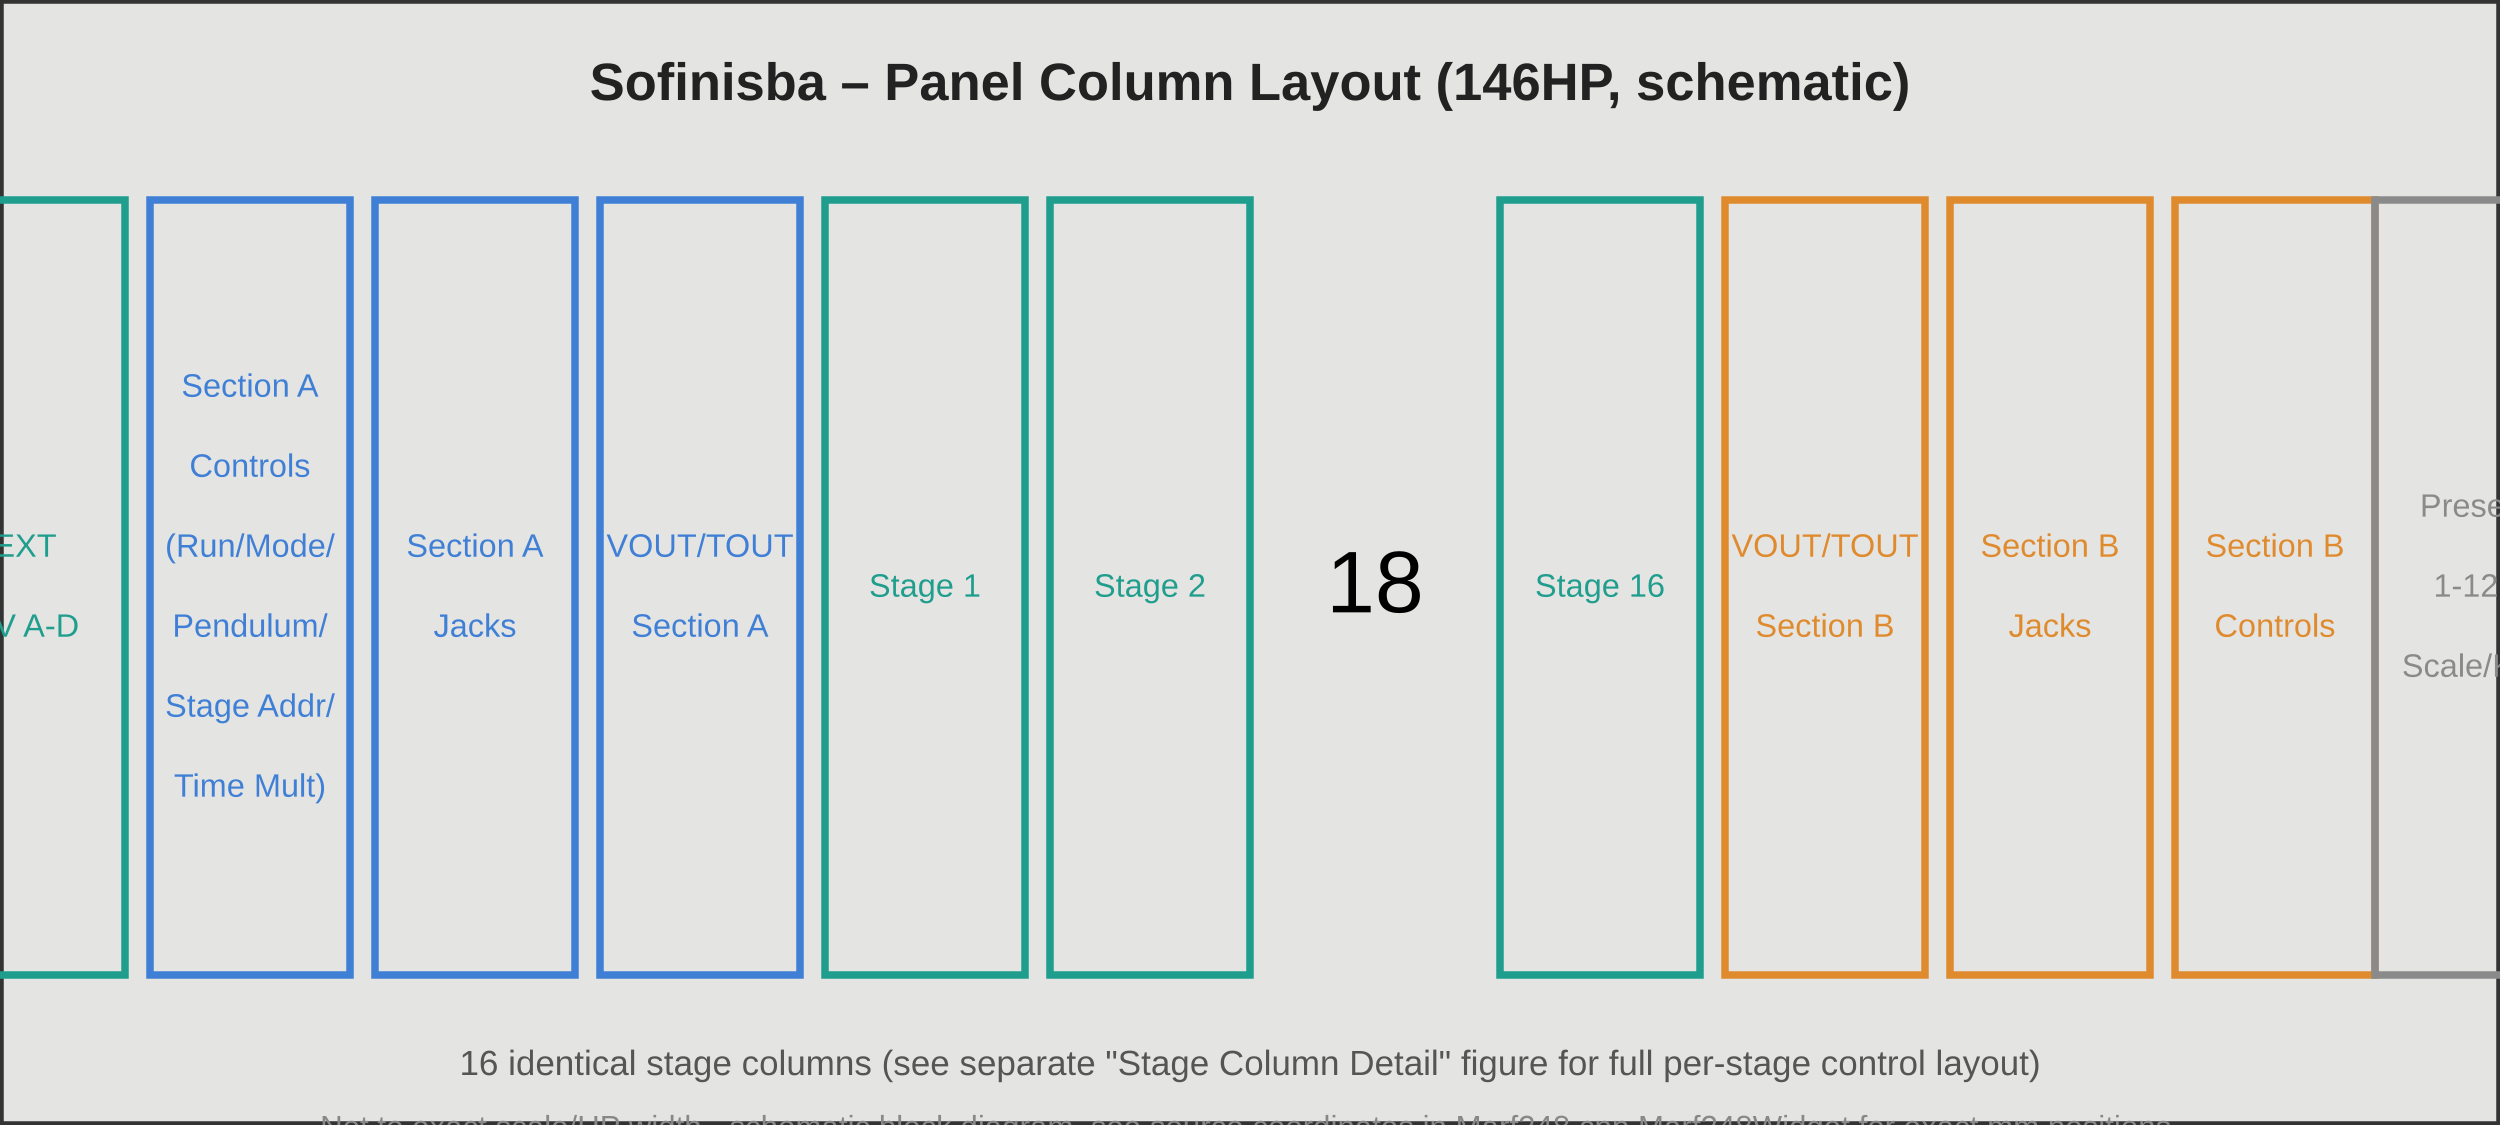
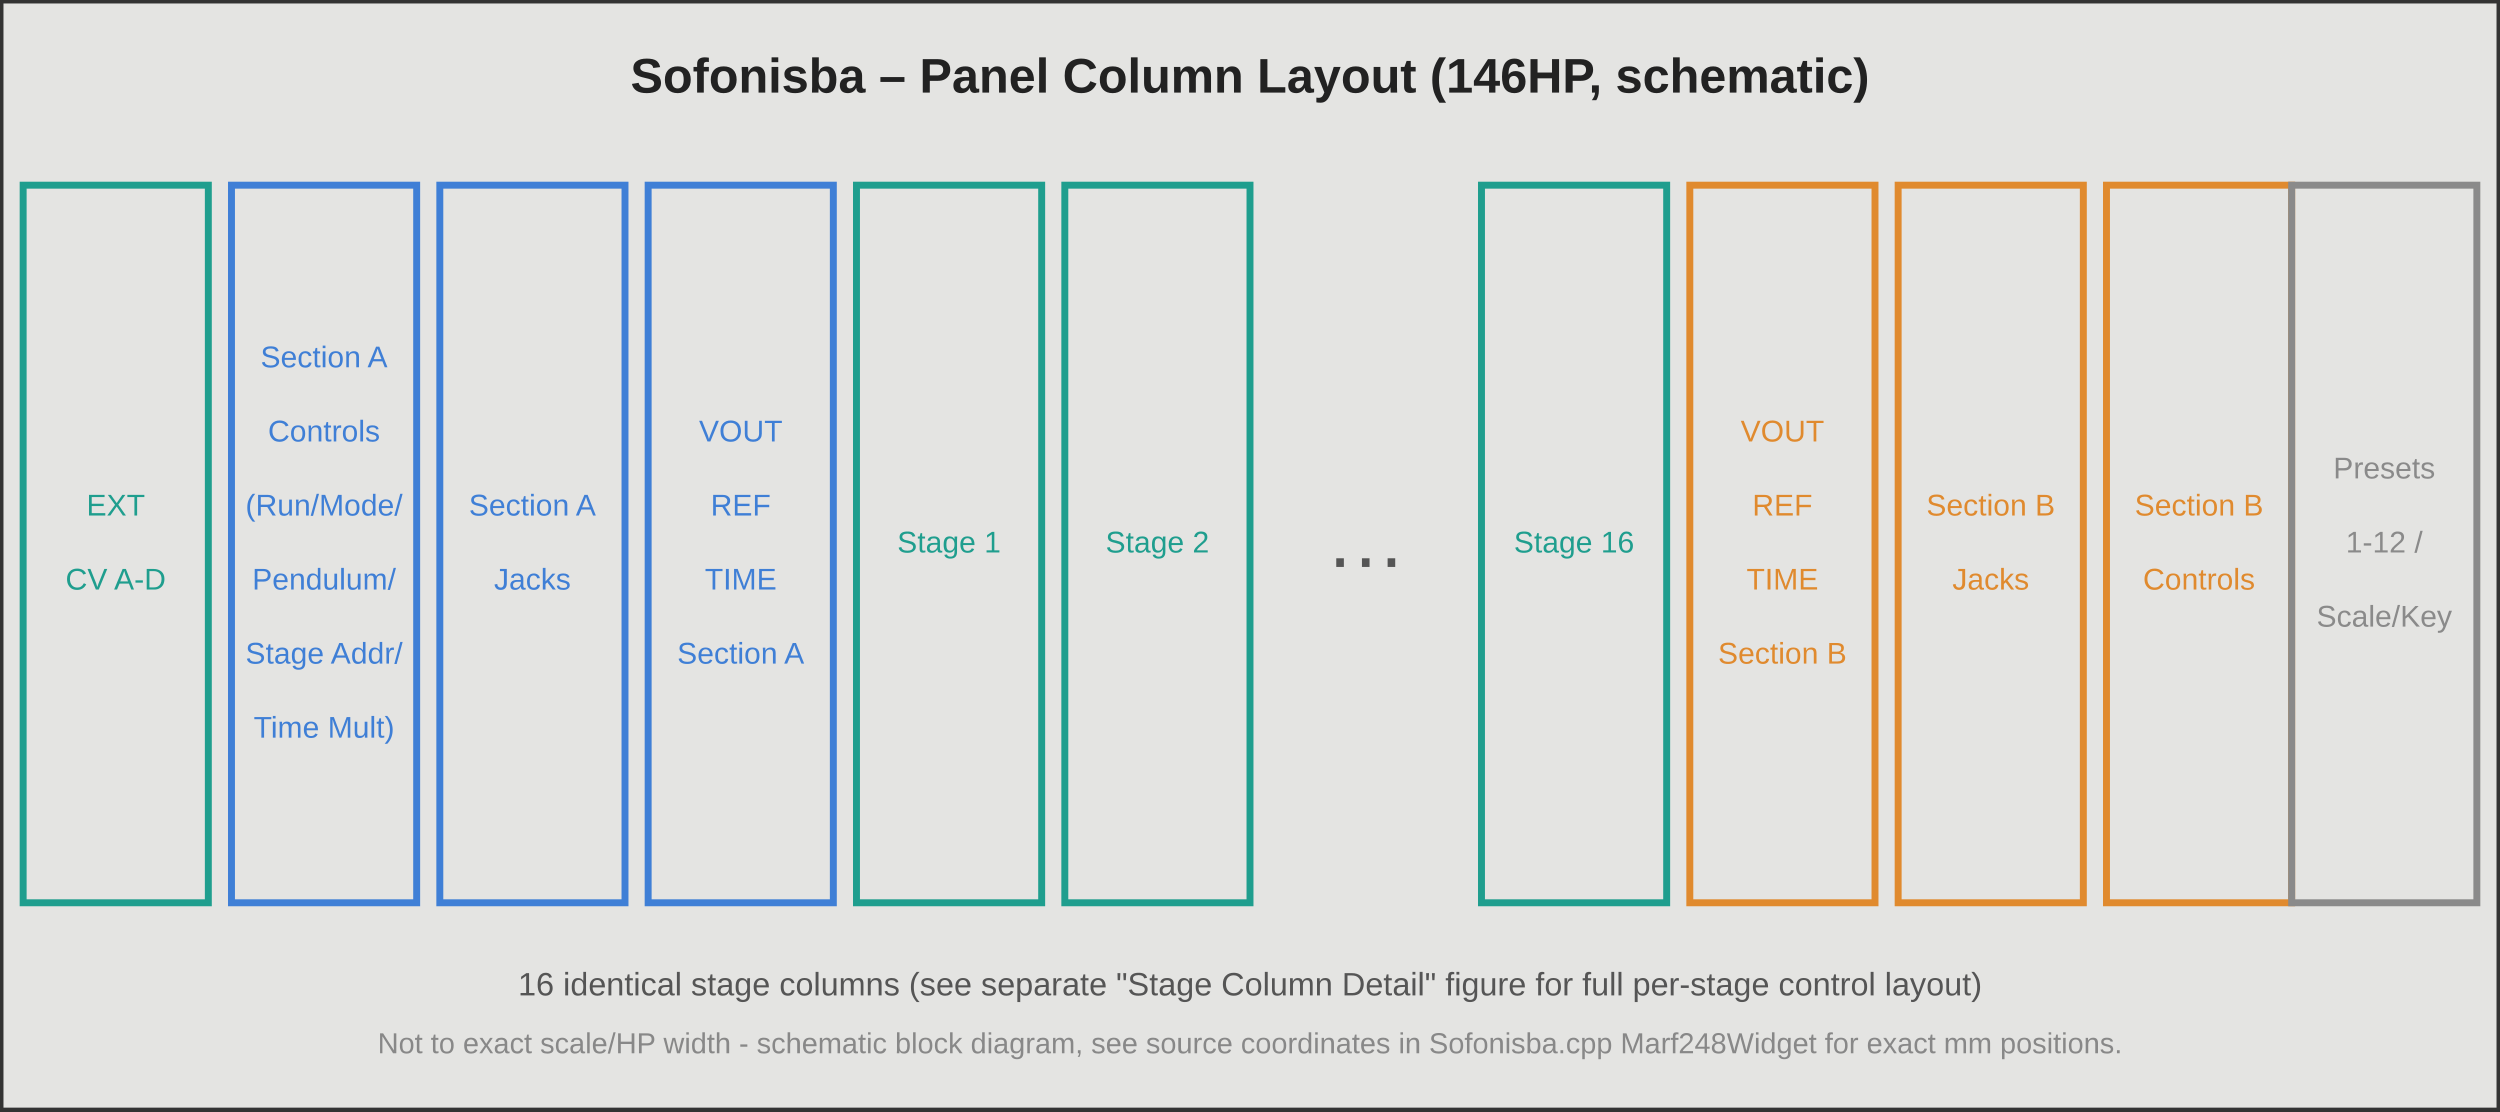
- <svg xmlns="http://www.w3.org/2000/svg" viewBox="0 0 200 90" width="800" height="360" font-family="Arial, Helvetica, sans-serif" version="1.1" id="svg28">
+ <svg xmlns="http://www.w3.org/2000/svg" viewBox="-8 0 216 96" width="864" height="384" font-family="Arial, Helvetica, sans-serif" version="1.1" id="svg28">
  <defs id="defs28" />
-   <rect x="0" y="0" width="200" height="90" fill="#e4e4e2" stroke="#333333" stroke-width="0.6" id="rect1" />
-   <text x="100" y="8" font-size="4.2px" fill="#222222" text-anchor="middle" font-weight="bold" id="text1">Sofinisba – Panel Column Layout (146HP, schematic)</text>
+   <rect x="-8" y="0" width="216" height="96" fill="#e4e4e2" stroke="#333333" stroke-width="0.6" id="rect1" />
+   <text x="100" y="8" font-size="4.2px" fill="#222222" text-anchor="middle" font-weight="bold" id="text1">Sofonisba – Panel Column Layout (146HP, schematic)</text>
  <rect x="-6.0" y="16" width="16" height="62" fill="none" stroke="#1f9e8e" stroke-width="0.6" id="rect2" />
  <text x="2" y="43.8" font-size="2.6" fill="#1f9e8e" text-anchor="middle" dominant-baseline="middle" id="text2">EXT</text>
  <text x="2" y="50.2" font-size="2.6" fill="#1f9e8e" text-anchor="middle" dominant-baseline="middle" id="text3">CV A-D</text>
  <rect x="12.0" y="16" width="16" height="62" fill="none" stroke="#3f7fd6" stroke-width="0.6" id="rect3" />
  <text x="20" y="31.0" font-size="2.6" fill="#3f7fd6" text-anchor="middle" dominant-baseline="middle" id="text4">Section A</text>
  <text x="20" y="37.4" font-size="2.6" fill="#3f7fd6" text-anchor="middle" dominant-baseline="middle" id="text5">Controls</text>
  <text x="20" y="43.8" font-size="2.6" fill="#3f7fd6" text-anchor="middle" dominant-baseline="middle" id="text6">(Run/Mode/</text>
  <text x="20" y="50.2" font-size="2.6" fill="#3f7fd6" text-anchor="middle" dominant-baseline="middle" id="text7">Pendulum/</text>
  <text x="20" y="56.6" font-size="2.6" fill="#3f7fd6" text-anchor="middle" dominant-baseline="middle" id="text8">Stage Addr/</text>
  <text x="20" y="63" font-size="2.6" fill="#3f7fd6" text-anchor="middle" dominant-baseline="middle" id="text9">Time Mult)</text>
  <rect x="30.0" y="16" width="16" height="62" fill="none" stroke="#3f7fd6" stroke-width="0.6" id="rect9" />
  <text x="38" y="43.8" font-size="2.6" fill="#3f7fd6" text-anchor="middle" dominant-baseline="middle" id="text10">Section A</text>
  <text x="38" y="50.2" font-size="2.6" fill="#3f7fd6" text-anchor="middle" dominant-baseline="middle" id="text11">Jacks</text>
  <rect x="48.0" y="16" width="16" height="62" fill="none" stroke="#3f7fd6" stroke-width="0.6" id="rect11" />
-   <text x="56" y="43.8" font-size="2.6" fill="#3f7fd6" text-anchor="middle" dominant-baseline="middle" id="text12">VOUT/TOUT</text>
-   <text x="56" y="50.2" font-size="2.6" fill="#3f7fd6" text-anchor="middle" dominant-baseline="middle" id="text13">Section A</text>
+   <text x="56" y="37.4" font-size="2.6" fill="#3f7fd6" text-anchor="middle" dominant-baseline="middle">VOUT</text>
+   <text x="56" y="43.8" font-size="2.6" fill="#3f7fd6" text-anchor="middle" dominant-baseline="middle">REF</text>
+   <text x="56" y="50.2" font-size="2.6" fill="#3f7fd6" text-anchor="middle" dominant-baseline="middle">TIME</text>
+   <text x="56" y="56.6" font-size="2.6" fill="#3f7fd6" text-anchor="middle" dominant-baseline="middle">Section A</text>
  <rect x="66.0" y="16" width="16" height="62" fill="none" stroke="#1f9e8e" stroke-width="0.6" id="rect13" />
  <text x="74" y="47.0" font-size="2.6" fill="#1f9e8e" text-anchor="middle" dominant-baseline="middle" id="text14">Stage 1</text>
  <rect x="84.0" y="16" width="16" height="62" fill="none" stroke="#1f9e8e" stroke-width="0.6" id="rect14" />
  <text x="92" y="47.0" font-size="2.6" fill="#1f9e8e" text-anchor="middle" dominant-baseline="middle" id="text15">Stage 2</text>
-   <text x="110" y="47.0" font-size="7" fill="..." text-anchor="middle" dominant-baseline="middle" id="text16">18</text>
+   <text x="110" y="47.0" font-size="7" fill="#555555" text-anchor="middle" dominant-baseline="middle" id="text16">…</text>
  <rect x="120.0" y="16" width="16" height="62" fill="none" stroke="#1f9e8e" stroke-width="0.6" id="rect16" />
  <text x="128" y="47.0" font-size="2.6" fill="#1f9e8e" text-anchor="middle" dominant-baseline="middle" id="text17">Stage 16</text>
  <rect x="138.0" y="16" width="16" height="62" fill="none" stroke="#e08a2e" stroke-width="0.6" id="rect17" />
-   <text x="146" y="43.8" font-size="2.6" fill="#e08a2e" text-anchor="middle" dominant-baseline="middle" id="text18">VOUT/TOUT</text>
-   <text x="146" y="50.2" font-size="2.6" fill="#e08a2e" text-anchor="middle" dominant-baseline="middle" id="text19">Section B</text>
+   <text x="146" y="37.4" font-size="2.6" fill="#e08a2e" text-anchor="middle" dominant-baseline="middle">VOUT</text>
+   <text x="146" y="43.8" font-size="2.6" fill="#e08a2e" text-anchor="middle" dominant-baseline="middle">REF</text>
+   <text x="146" y="50.2" font-size="2.6" fill="#e08a2e" text-anchor="middle" dominant-baseline="middle">TIME</text>
+   <text x="146" y="56.6" font-size="2.6" fill="#e08a2e" text-anchor="middle" dominant-baseline="middle">Section B</text>
  <rect x="156.0" y="16" width="16" height="62" fill="none" stroke="#e08a2e" stroke-width="0.6" id="rect19" />
  <text x="164" y="43.8" font-size="2.6" fill="#e08a2e" text-anchor="middle" dominant-baseline="middle" id="text20">Section B</text>
  <text x="164" y="50.2" font-size="2.6" fill="#e08a2e" text-anchor="middle" dominant-baseline="middle" id="text21">Jacks</text>
  <rect x="174.0" y="16" width="16" height="62" fill="none" stroke="#e08a2e" stroke-width="0.6" id="rect21" />
  <text x="182" y="43.8" font-size="2.6" fill="#e08a2e" text-anchor="middle" dominant-baseline="middle" id="text22">Section B</text>
  <text x="182" y="50.2" font-size="2.6" fill="#e08a2e" text-anchor="middle" dominant-baseline="middle" id="text23">Controls</text>
  <rect x="190.0" y="16" width="16" height="62" fill="none" stroke="#8a8a8a" stroke-width="0.6" id="rect23" />
  <text x="198" y="40.6" font-size="2.6" fill="#8a8a8a" text-anchor="middle" dominant-baseline="middle" id="text24">Presets</text>
  <text x="198" y="47.0" font-size="2.6" fill="#8a8a8a" text-anchor="middle" dominant-baseline="middle" id="text25">1-12 /</text>
  <text x="198" y="53.4" font-size="2.6" fill="#8a8a8a" text-anchor="middle" dominant-baseline="middle" id="text26">Scale/Key</text>
  <text x="100.0" y="86" font-size="2.8" fill="#555" text-anchor="middle" id="text27">16 identical stage columns (see separate "Stage Column Detail" figure for full per-stage control layout)</text>
-   <text x="100.0" y="91" font-size="2.5" fill="#888" text-anchor="middle" id="text28">Not to exact scale/HP width - schematic block diagram, see source coordinates in Marf248.cpp Marf248Widget for exact mm positions.</text>
+   <text x="100.0" y="91" font-size="2.5" fill="#888" text-anchor="middle" id="text28">Not to exact scale/HP width - schematic block diagram, see source coordinates in Sofonisba.cpp Marf248Widget for exact mm positions.</text>
</svg>
